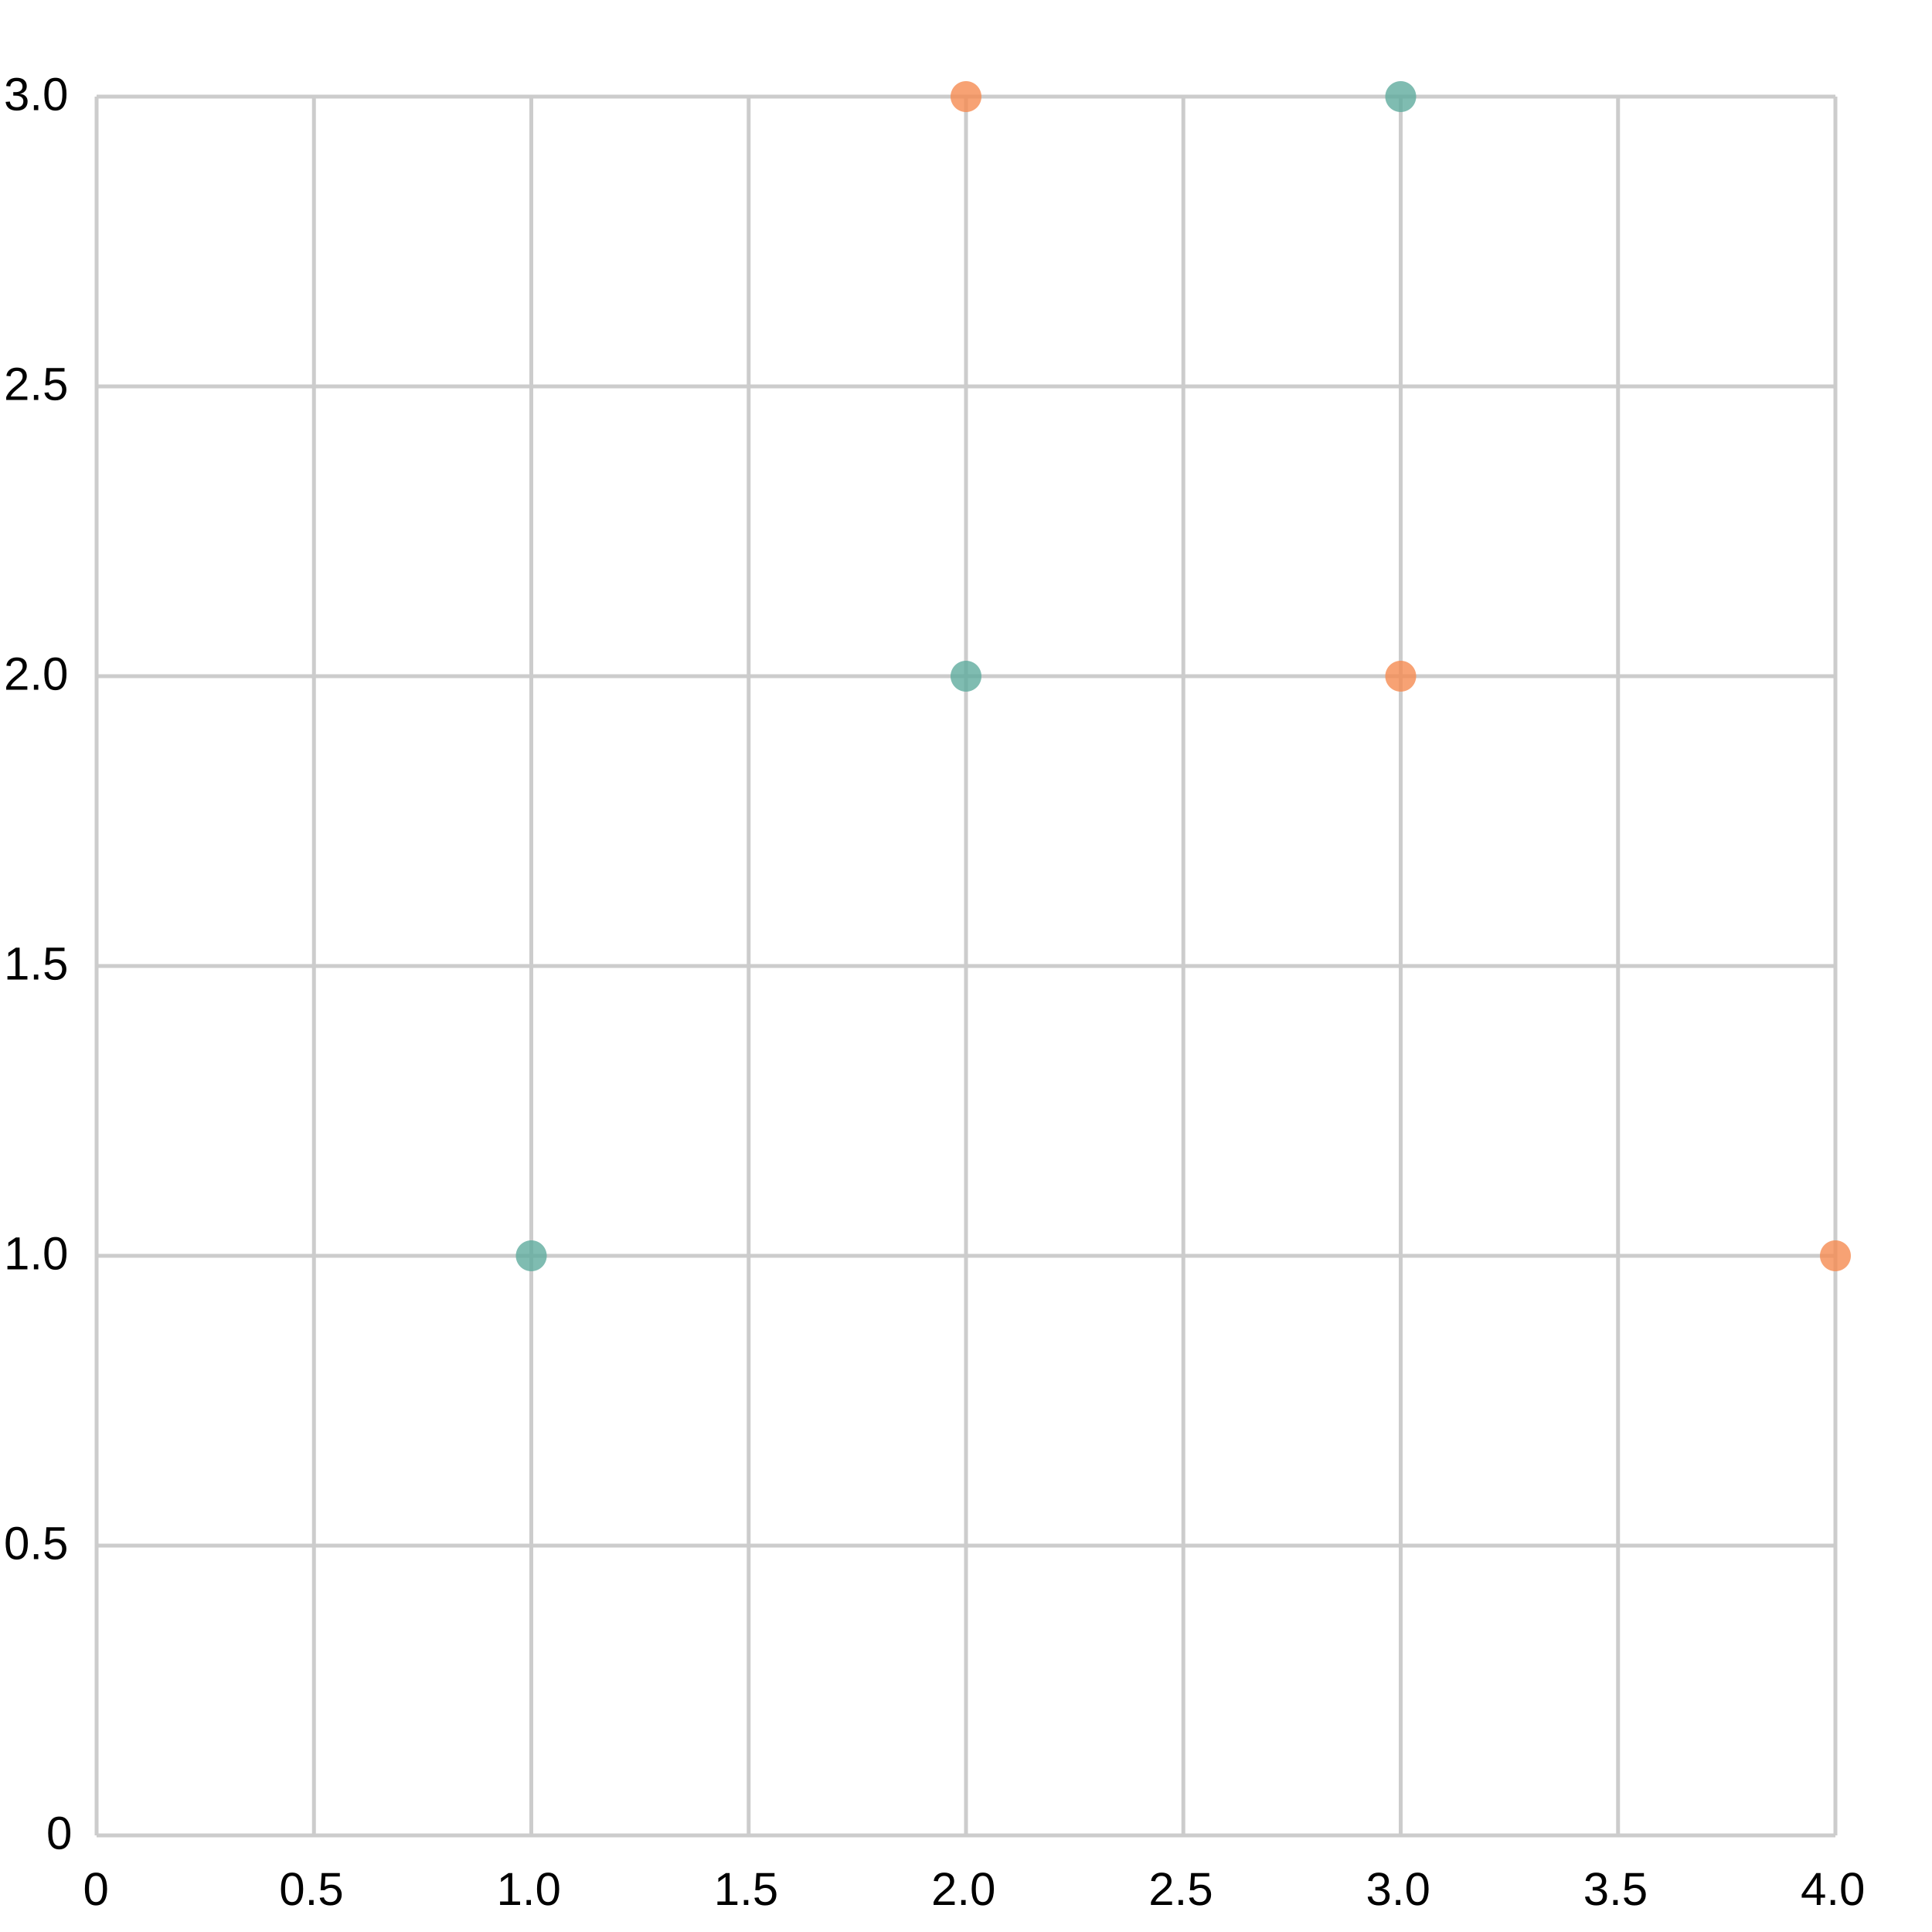
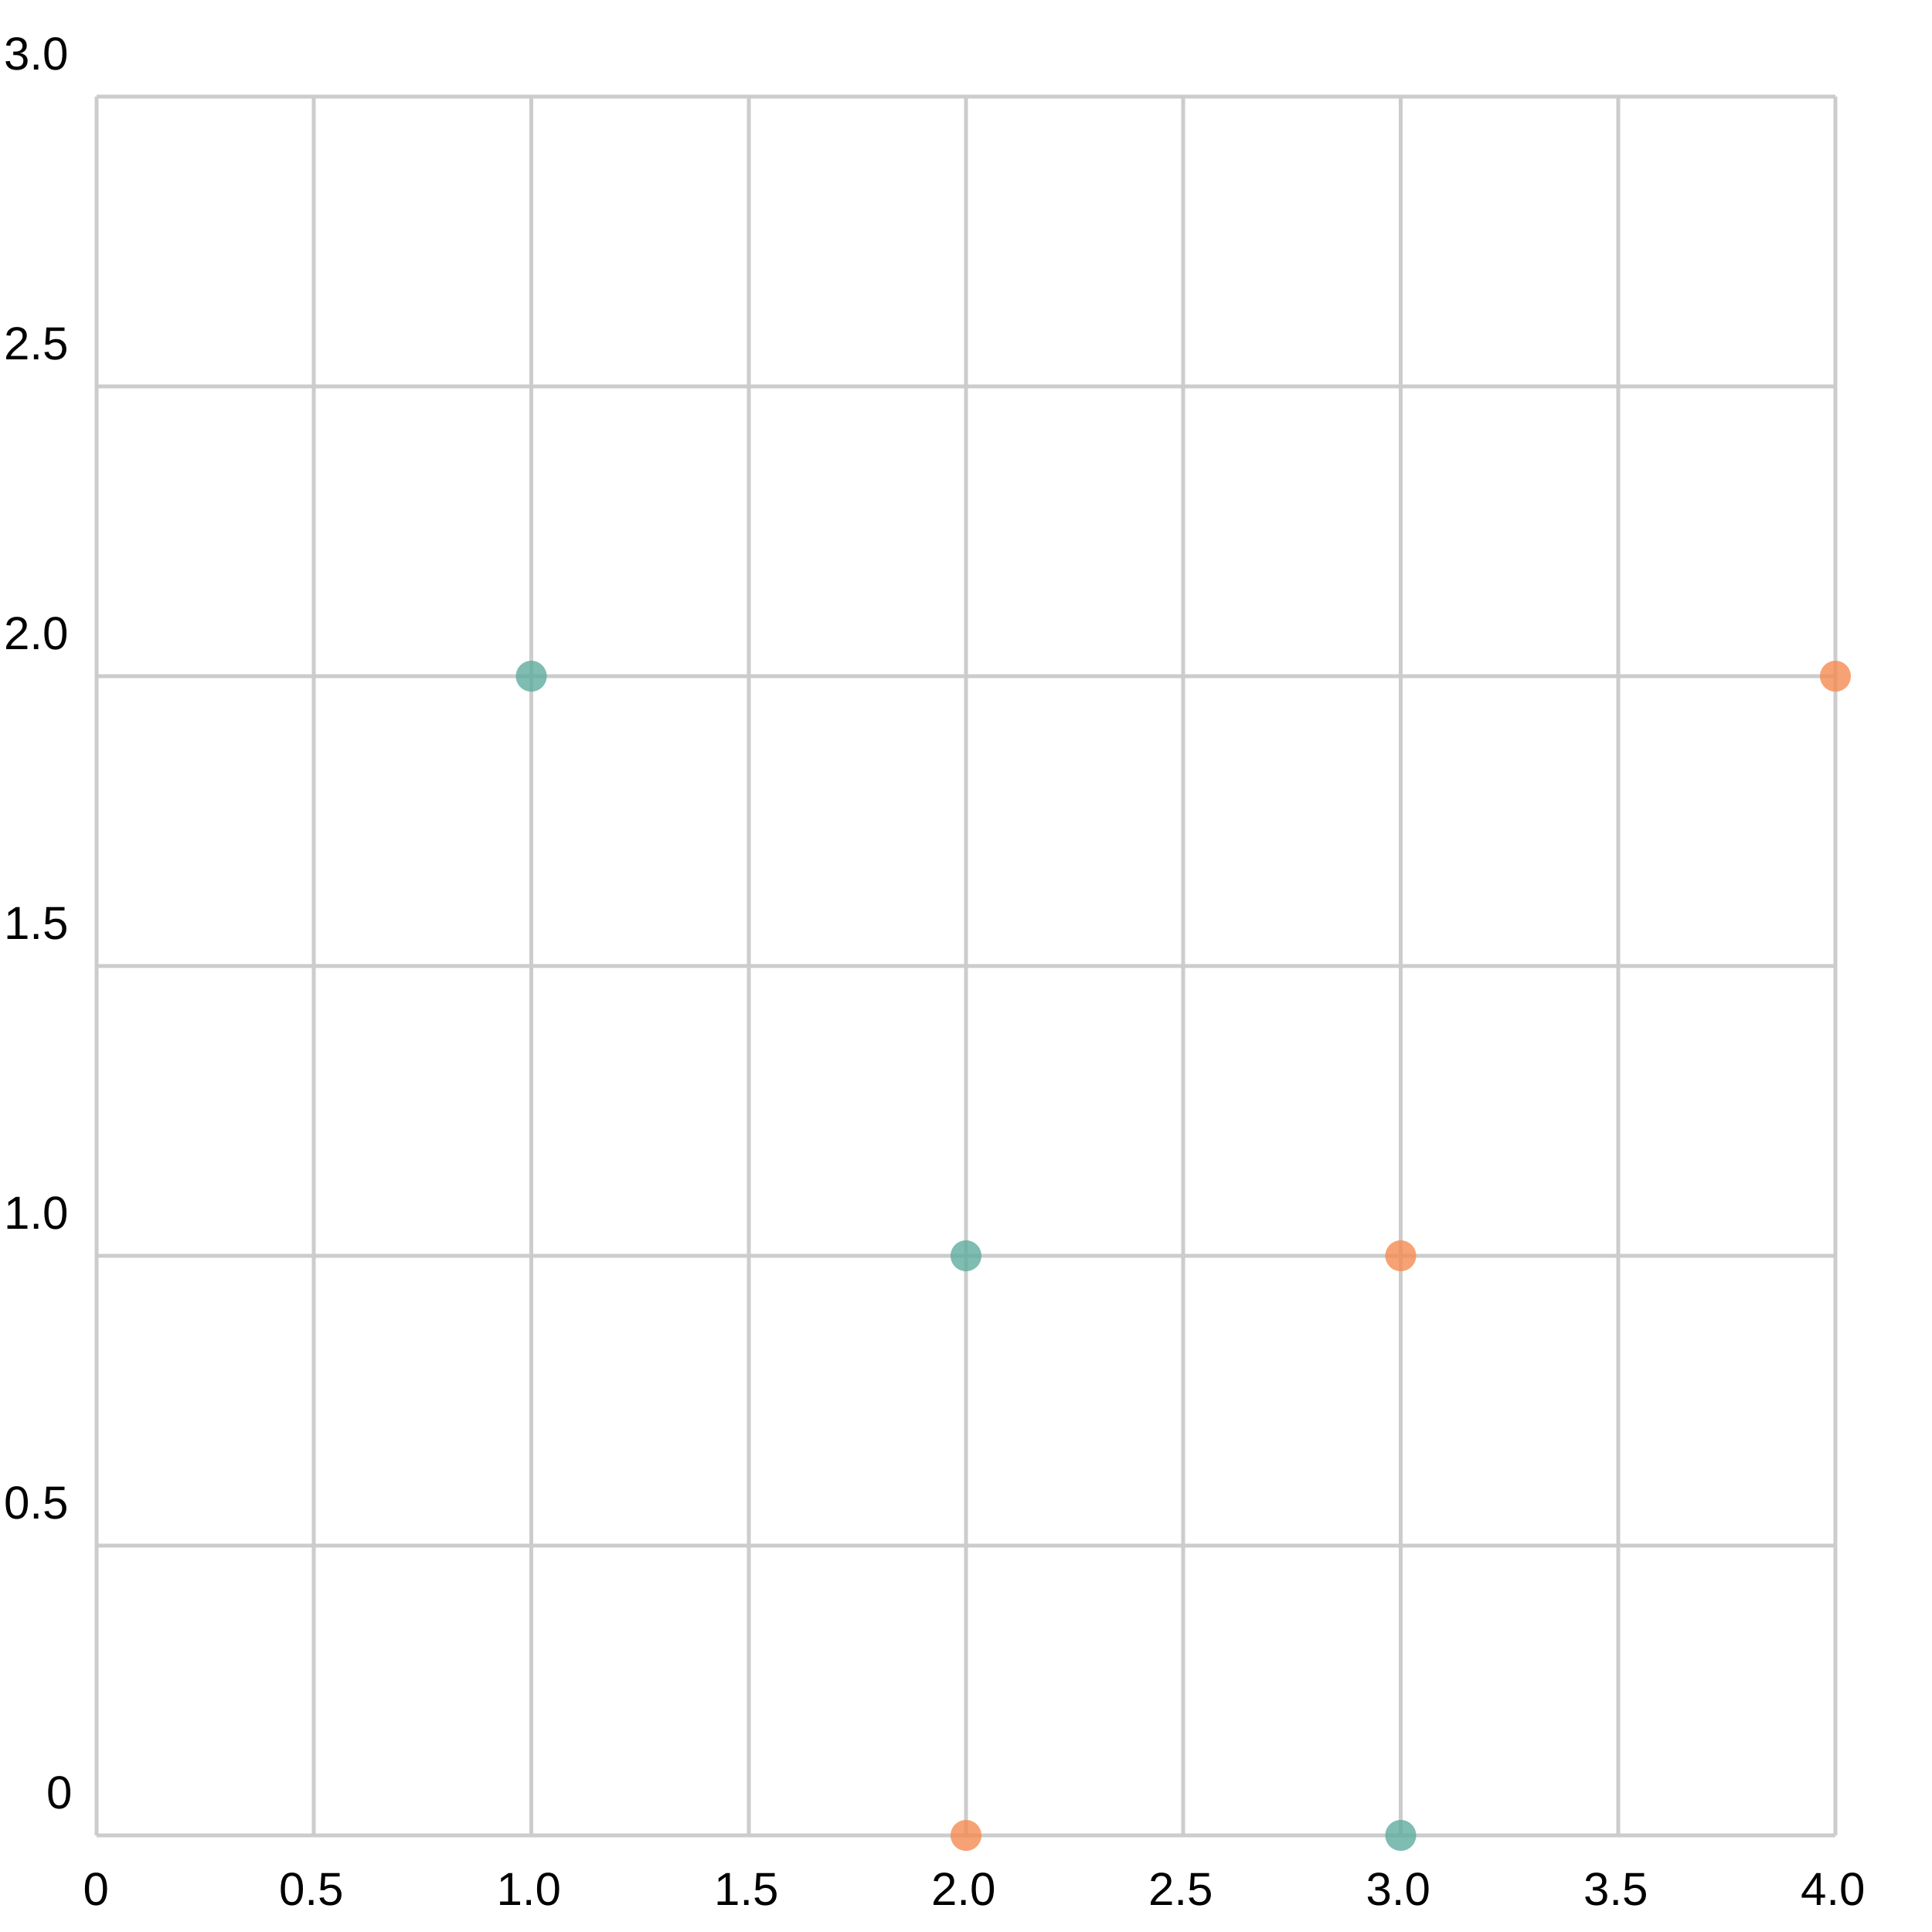
<svg xmlns="http://www.w3.org/2000/svg" width="500" height="500" viewBox="0 0 500 500">
  <path fill="white" d="M0 0 h500 v500 h-500 v-500Z" />
  <g>
    <path stroke="#CCCCCC" stroke-dasharray="None" d="M0 450.0 h450.0 M0 375.0 h450.0 M0 300.0 h450.0 M0 225.0 h450.0 M0 150.0 h450.0 M0 75.0 h450.0 M0 0.0 h450.0" transform="translate(25.0, 25.0)" />
    <g font-size="12" font-family="Arial" transform="translate(19.0, 25.0)">
-       <text x="0" y="450.0" transform="translate(-7, 3.5)">0</text>
-       <text x="0" y="375.0" transform="translate(-18, 3.5)">0.5</text>
-       <text x="0" y="300.0" transform="translate(-18, 3.5)">1.0</text>
-       <text x="0" y="225.0" transform="translate(-18, 3.5)">1.5</text>
-       <text x="0" y="150.0" transform="translate(-18, 3.5)">2.0</text>
-       <text x="0" y="75.0" transform="translate(-18, 3.5)">2.5</text>
-       <text x="0" y="0.0" transform="translate(-18, 3.5)">3.0</text>
+       <text x="0" y="450.0" transform="translate(-7, -7.0)">0</text>
+       <text x="0" y="375.0" transform="translate(-18, -7.0)">0.5</text>
+       <text x="0" y="300.0" transform="translate(-18, -7.0)">1.0</text>
+       <text x="0" y="225.0" transform="translate(-18, -7.0)">1.5</text>
+       <text x="0" y="150.0" transform="translate(-18, -7.0)">2.0</text>
+       <text x="0" y="75.0" transform="translate(-18, -7.0)">2.5</text>
+       <text x="0" y="0.0" transform="translate(-18, -7.0)">3.0</text>
    </g>
  </g>
  <g>
-     <path stroke="#CCCCCC" stroke-dasharray="None" d="M0.0 0 v450.0 M56.25 0 v450.0 M112.5 0 v450.0 M168.75 0 v450.0 M225.0 0 v450.0 M281.25 0 v450.0 M337.5 0 v450.0 M393.75 0 v450.0 M450.0 0 v450.0" transform="translate(25.0, 25.0)" />
+     <path stroke="#CCCCCC" stroke-dasharray="None" d="M0.0 0 v450.0 M56.2 0 v450.0 M112.5 0 v450.0 M168.8 0 v450.0 M225.0 0 v450.0 M281.2 0 v450.0 M337.5 0 v450.0 M393.8 0 v450.0 M450.0 0 v450.0" transform="translate(25.0, 25.0)" />
    <g font-size="12" font-family="Arial" transform="translate(25.0, 43.0)">
      <text x="0.0" y="450.0" transform="translate(-3.5, 0)">0</text>
-       <text x="56.25" y="450.0" transform="translate(-9.0, 0)">0.5</text>
+       <text x="56.2" y="450.0" transform="translate(-9.0, 0)">0.5</text>
      <text x="112.5" y="450.0" transform="translate(-9.0, 0)">1.0</text>
-       <text x="168.75" y="450.0" transform="translate(-9.0, 0)">1.5</text>
+       <text x="168.8" y="450.0" transform="translate(-9.0, 0)">1.5</text>
      <text x="225.0" y="450.0" transform="translate(-9.0, 0)">2.0</text>
-       <text x="281.25" y="450.0" transform="translate(-9.0, 0)">2.5</text>
+       <text x="281.2" y="450.0" transform="translate(-9.0, 0)">2.5</text>
      <text x="337.5" y="450.0" transform="translate(-9.0, 0)">3.0</text>
-       <text x="393.75" y="450.0" transform="translate(-9.0, 0)">3.5</text>
+       <text x="393.8" y="450.0" transform="translate(-9.0, 0)">3.5</text>
      <text x="450.0" y="450.0" transform="translate(-9.0, 0)">4.0</text>
    </g>
  </g>
  <g opacity="0.8" transform="translate(-25.0, -25.0) rotate(180, 250.0, 250.0) scale(-1, 1) translate(-450.0, 0)">
    <g fill="#5fab9e">
-       <circle cx="112.5" cy="150.0" r="4" />
-       <circle cx="225.0" cy="300.0" r="4" />
-       <circle cx="337.5" cy="450.0" r="4" />
+       <circle cx="112.5" cy="300.0" r="4" />
+       <circle cx="225.0" cy="150.0" r="4" />
+       <circle cx="337.5" cy="0.0" r="4" />
    </g>
    <g fill="#f58b51">
-       <circle cx="225.0" cy="450.0" r="4" />
-       <circle cx="337.5" cy="300.0" r="4" />
-       <circle cx="450.0" cy="150.0" r="4" />
+       <circle cx="225.0" cy="0.0" r="4" />
+       <circle cx="337.5" cy="150.0" r="4" />
+       <circle cx="450.0" cy="300.0" r="4" />
    </g>
  </g>
</svg>
